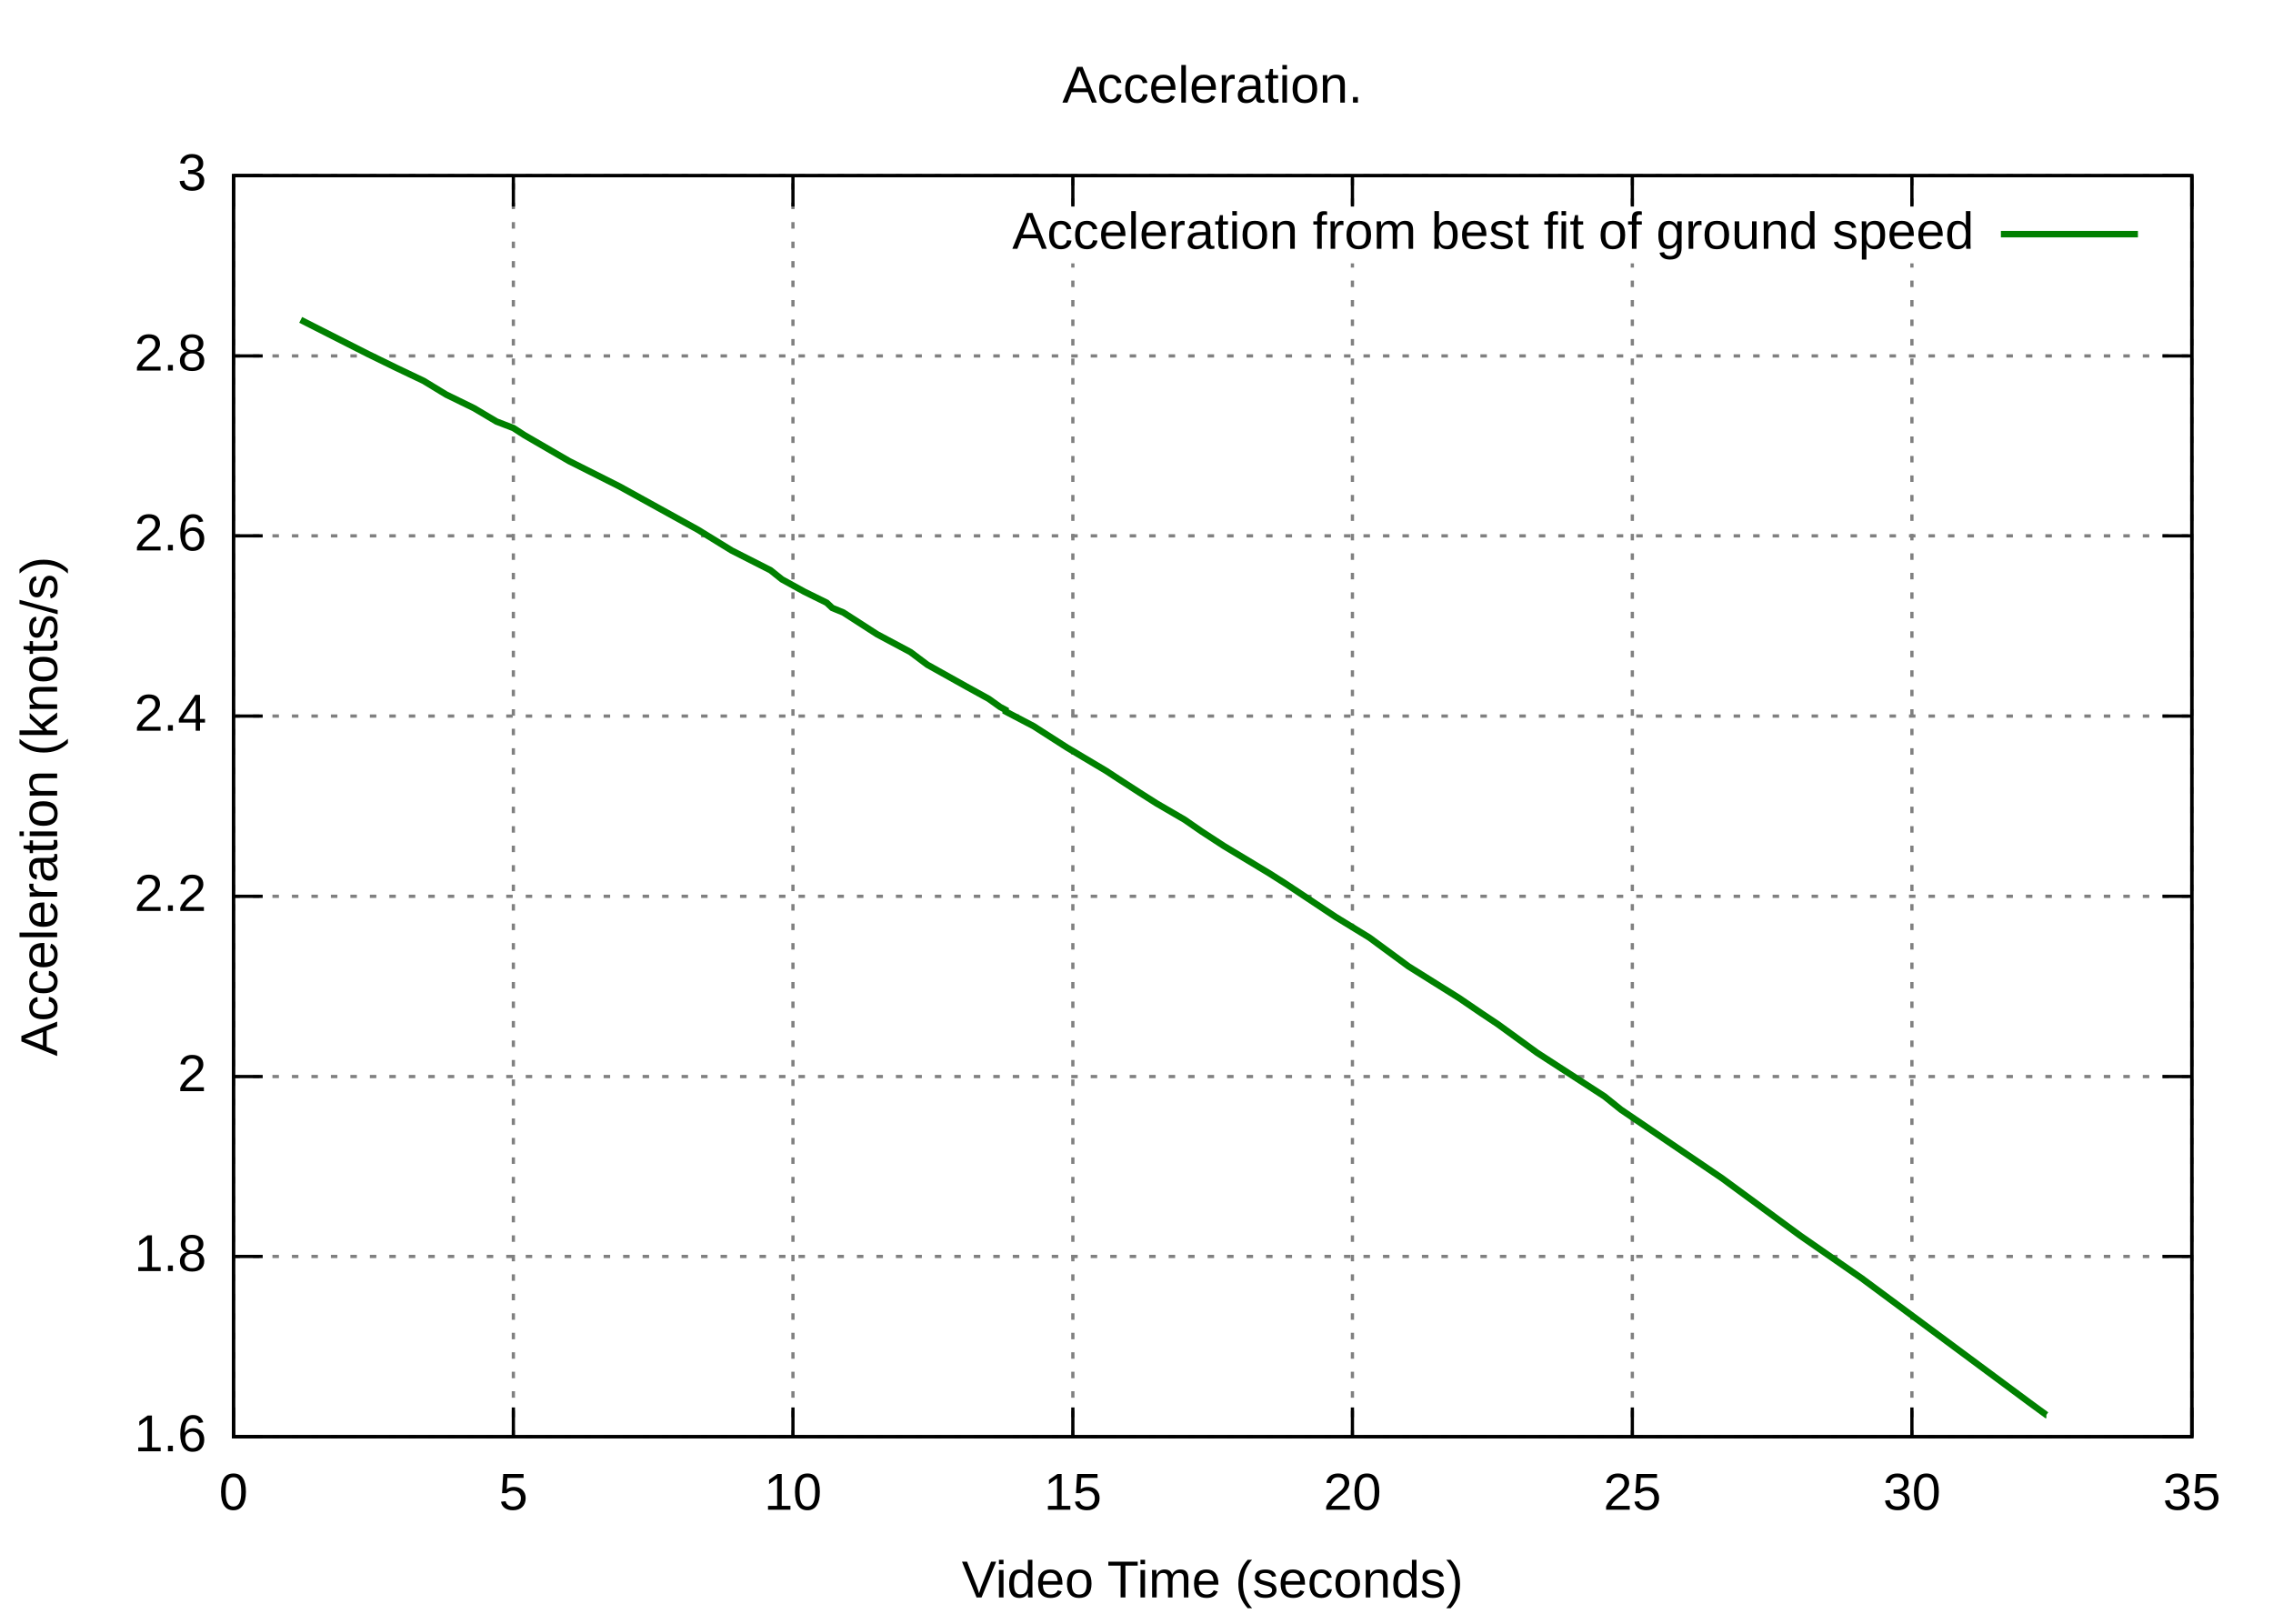
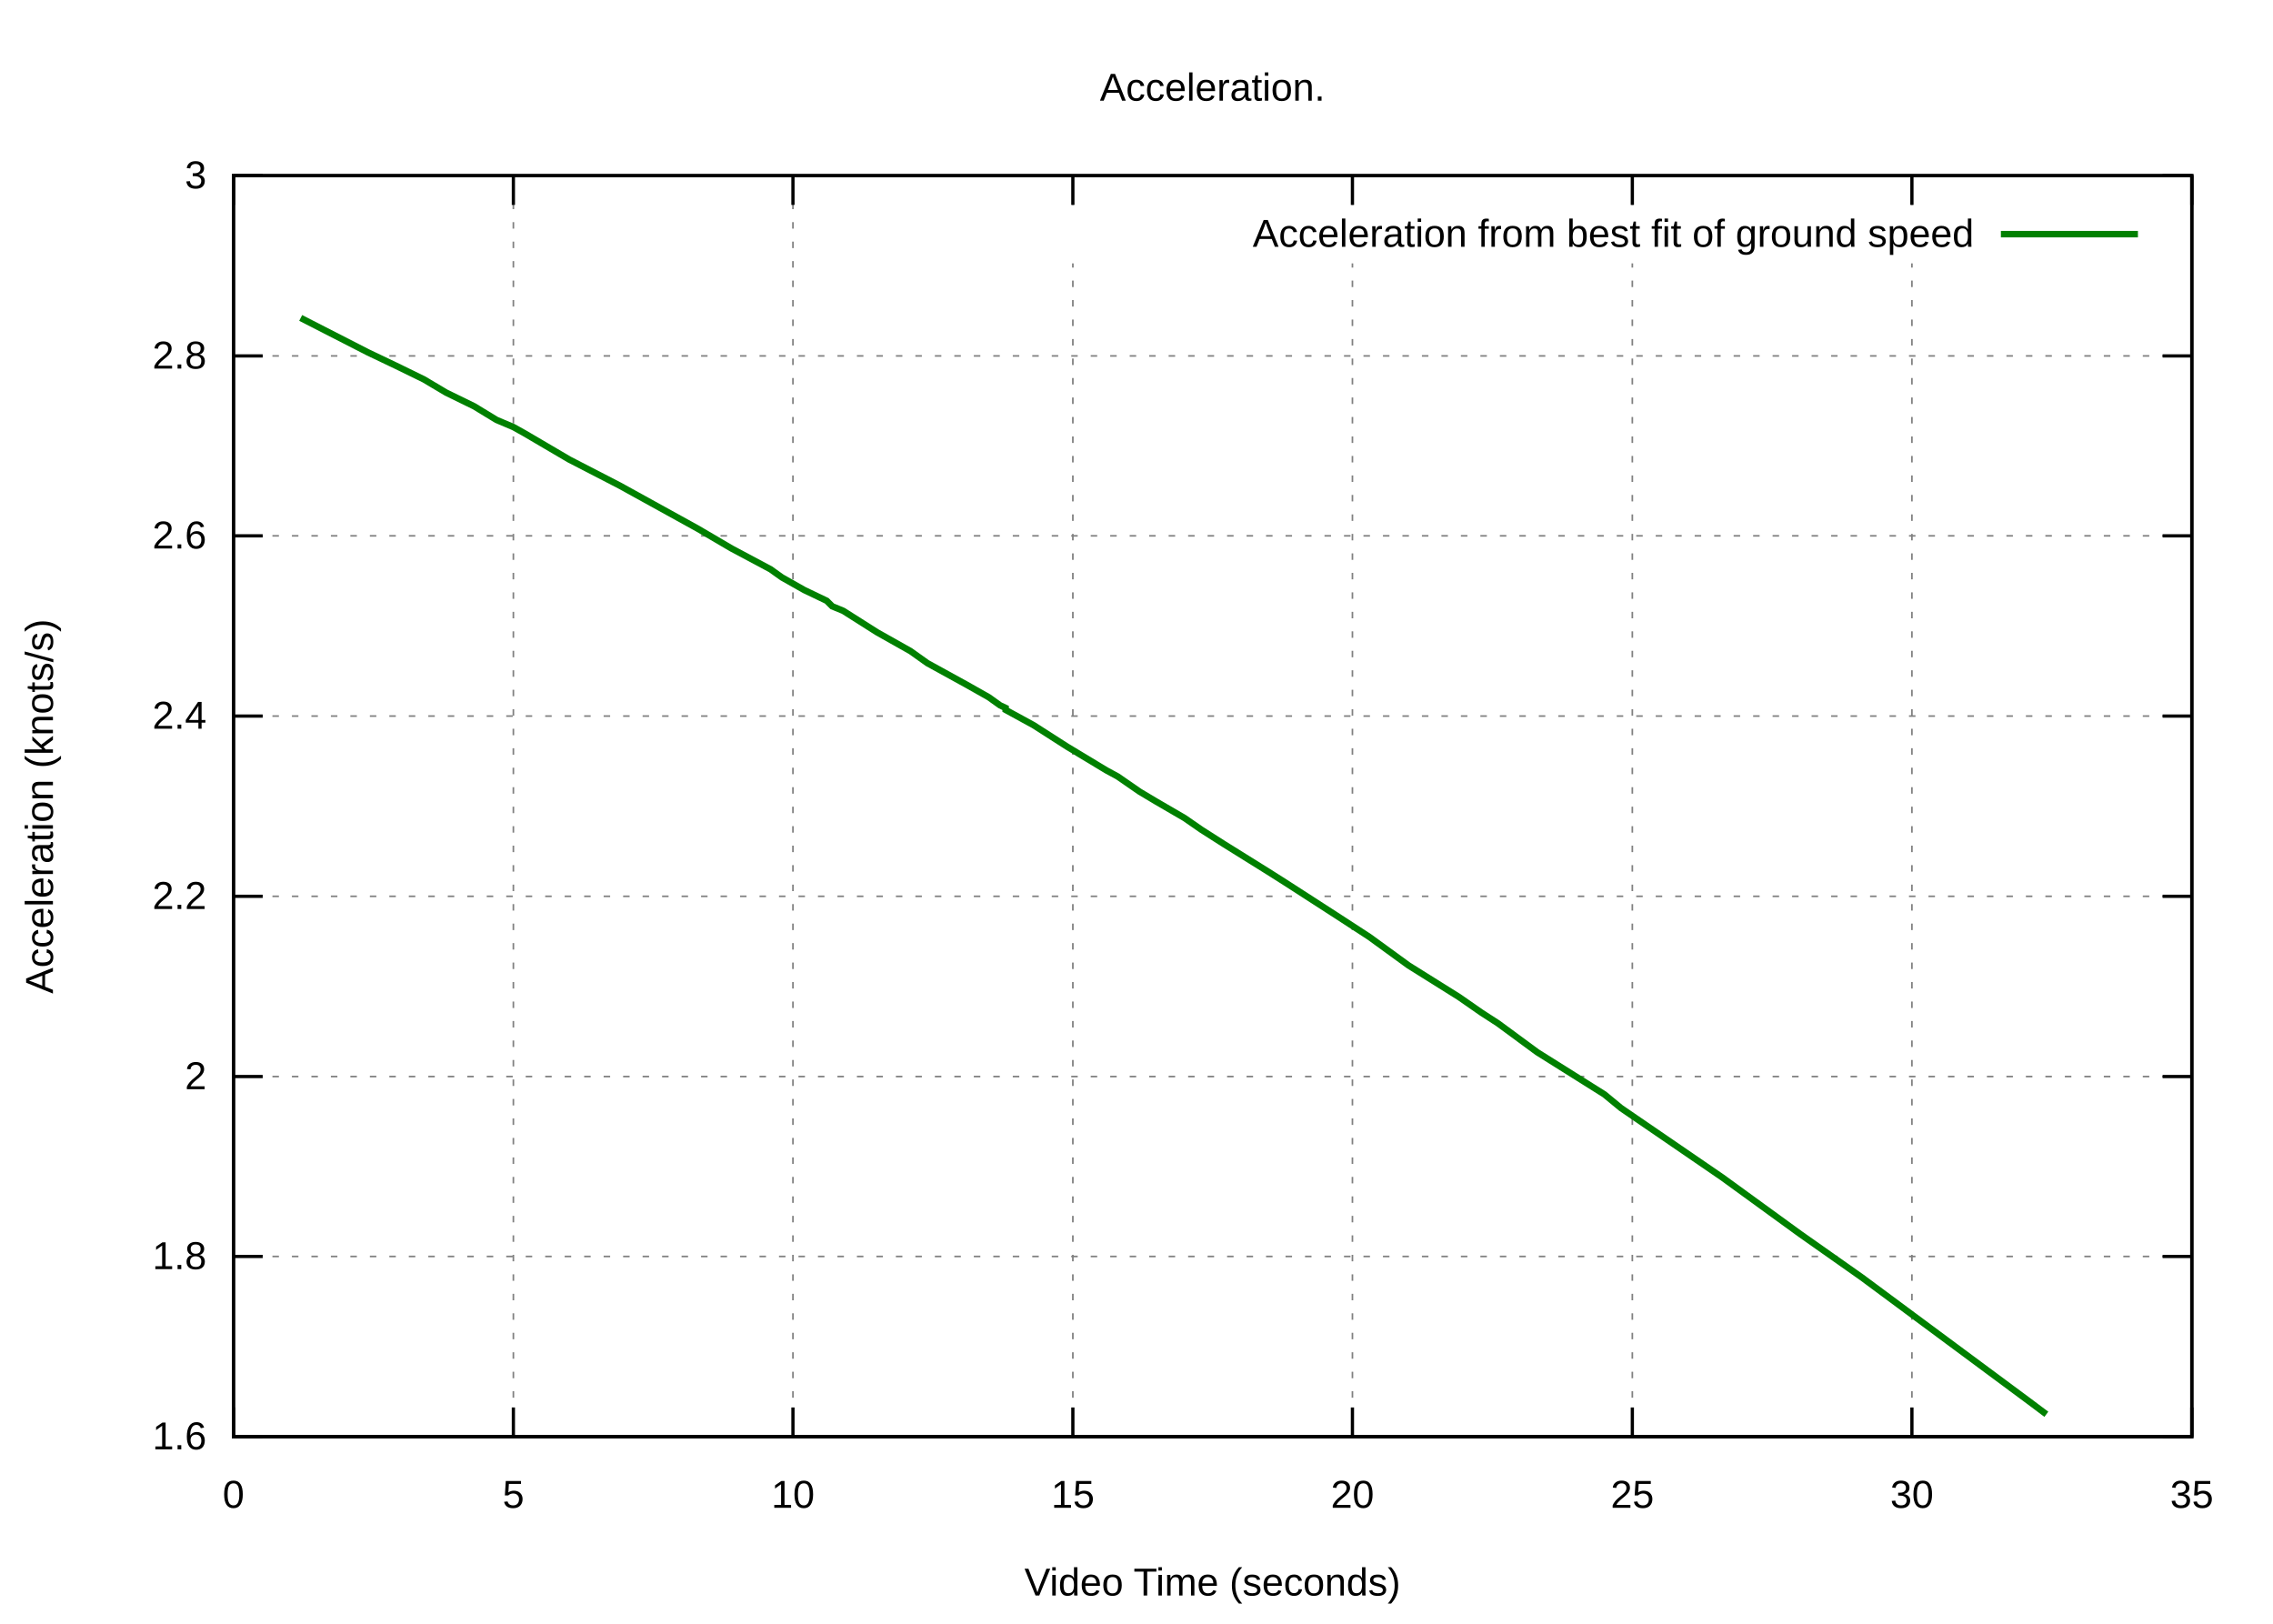
<svg xmlns="http://www.w3.org/2000/svg" xmlns:xlink="http://www.w3.org/1999/xlink" width="700" height="500" viewBox="0 0 700 500">
  <g id="gnuplot_canvas">
    <rect x="0" y="0" width="700" height="500" fill="none" />
    <defs>
-       <circle id="gpDot" r="0.5" stroke-width="0.5" />
+       <circle id="gpDot" r="0.5" stroke-width="0.5" stroke="currentColor" />
      <path id="gpPt0" stroke-width="0.222" stroke="currentColor" d="M-1,0 h2 M0,-1 v2" />
      <path id="gpPt1" stroke-width="0.222" stroke="currentColor" d="M-1,-1 L1,1 M1,-1 L-1,1" />
      <path id="gpPt2" stroke-width="0.222" stroke="currentColor" d="M-1,0 L1,0 M0,-1 L0,1 M-1,-1 L1,1 M-1,1 L1,-1" />
      <rect id="gpPt3" stroke-width="0.222" stroke="currentColor" x="-1" y="-1" width="2" height="2" />
      <rect id="gpPt4" stroke-width="0.222" stroke="currentColor" fill="currentColor" x="-1" y="-1" width="2" height="2" />
      <circle id="gpPt5" stroke-width="0.222" stroke="currentColor" cx="0" cy="0" r="1" />
      <use xlink:href="#gpPt5" id="gpPt6" fill="currentColor" stroke="none" />
      <path id="gpPt7" stroke-width="0.222" stroke="currentColor" d="M0,-1.33 L-1.33,0.67 L1.33,0.67 z" />
      <use xlink:href="#gpPt7" id="gpPt8" fill="currentColor" stroke="none" />
      <use xlink:href="#gpPt7" id="gpPt9" stroke="currentColor" transform="rotate(180)" />
      <use xlink:href="#gpPt9" id="gpPt10" fill="currentColor" stroke="none" />
      <use xlink:href="#gpPt3" id="gpPt11" stroke="currentColor" transform="rotate(45)" />
      <use xlink:href="#gpPt11" id="gpPt12" fill="currentColor" stroke="none" />
+       <path id="gpPt13" stroke-width="0.222" stroke="currentColor" d="M0,1.330 L1.265,0.411 L0.782,-1.067 L-0.782,-1.076 L-1.265,0.411 z" />
+       <use xlink:href="#gpPt13" id="gpPt14" fill="currentColor" stroke="none" />
+       <filter id="textbox" filterUnits="objectBoundingBox" x="0" y="0" height="1" width="1">
+         <feFlood flood-color="white" flood-opacity="1" result="bgnd" />
+         <feComposite in="SourceGraphic" in2="bgnd" operator="atop" />
+       </filter>
+       <filter id="greybox" filterUnits="objectBoundingBox" x="0" y="0" height="1" width="1">
+         <feFlood flood-color="lightgrey" flood-opacity="1" result="grey" />
+         <feComposite in="SourceGraphic" in2="grey" operator="atop" />
+       </filter>
    </defs>
-     <g style="fill:none; color:white; stroke:currentColor; stroke-width:1.00; stroke-linecap:butt; stroke-linejoin:miter">
- </g>
-     <g style="fill:none; color:black; stroke:currentColor; stroke-width:1.00; stroke-linecap:butt; stroke-linejoin:miter">
- </g>
-     <g style="fill:none; color:gray; stroke:currentColor; stroke-width:1.00; stroke-linecap:butt; stroke-linejoin:miter">
-       <path stroke="gray" stroke-dasharray=" 2,4" class="gridline" d="M71.9,442.4 L675.0,442.4  h0.01" />
-     </g>
-     <g style="fill:none; color:black; stroke:currentColor; stroke-width:1.00; stroke-linecap:butt; stroke-linejoin:miter">
-       <path stroke="black" d="M71.9,442.4 L80.9,442.4 M675.0,442.4 L666.0,442.4  h0.01" />
-       <g transform="translate(63.6,446.9)" style="stroke:none; fill:black; font-family:Arial; font-size:12.00pt; text-anchor:end">
-         <text> 1.6</text>
-       </g>
-     </g>
-     <g style="fill:none; color:gray; stroke:currentColor; stroke-width:1.00; stroke-linecap:butt; stroke-linejoin:miter">
-       <path stroke="gray" stroke-dasharray=" 2,4" class="gridline" d="M71.9,386.9 L675.0,386.9  h0.01" />
-     </g>
-     <g style="fill:none; color:black; stroke:currentColor; stroke-width:1.00; stroke-linecap:butt; stroke-linejoin:miter">
-       <path stroke="black" d="M71.9,386.9 L80.9,386.9 M675.0,386.9 L666.0,386.9  h0.01" />
-       <g transform="translate(63.6,391.4)" style="stroke:none; fill:black; font-family:Arial; font-size:12.00pt; text-anchor:end">
-         <text> 1.8</text>
-       </g>
-     </g>
-     <g style="fill:none; color:gray; stroke:currentColor; stroke-width:1.00; stroke-linecap:butt; stroke-linejoin:miter">
-       <path stroke="gray" stroke-dasharray=" 2,4" class="gridline" d="M71.9,331.5 L675.0,331.5  h0.01" />
-     </g>
-     <g style="fill:none; color:black; stroke:currentColor; stroke-width:1.00; stroke-linecap:butt; stroke-linejoin:miter">
-       <path stroke="black" d="M71.9,331.5 L80.9,331.5 M675.0,331.5 L666.0,331.5  h0.01" />
-       <g transform="translate(63.6,336.0)" style="stroke:none; fill:black; font-family:Arial; font-size:12.00pt; text-anchor:end">
-         <text> 2</text>
-       </g>
-     </g>
-     <g style="fill:none; color:gray; stroke:currentColor; stroke-width:1.00; stroke-linecap:butt; stroke-linejoin:miter">
-       <path stroke="gray" stroke-dasharray=" 2,4" class="gridline" d="M71.9,276.0 L675.0,276.0  h0.01" />
-     </g>
-     <g style="fill:none; color:black; stroke:currentColor; stroke-width:1.00; stroke-linecap:butt; stroke-linejoin:miter">
-       <path stroke="black" d="M71.9,276.0 L80.9,276.0 M675.0,276.0 L666.0,276.0  h0.01" />
-       <g transform="translate(63.6,280.5)" style="stroke:none; fill:black; font-family:Arial; font-size:12.00pt; text-anchor:end">
-         <text> 2.2</text>
-       </g>
-     </g>
-     <g style="fill:none; color:gray; stroke:currentColor; stroke-width:1.00; stroke-linecap:butt; stroke-linejoin:miter">
-       <path stroke="gray" stroke-dasharray=" 2,4" class="gridline" d="M71.9,220.5 L675.0,220.5  h0.01" />
-     </g>
-     <g style="fill:none; color:black; stroke:currentColor; stroke-width:1.00; stroke-linecap:butt; stroke-linejoin:miter">
-       <path stroke="black" d="M71.9,220.5 L80.9,220.5 M675.0,220.5 L666.0,220.5  h0.01" />
-       <g transform="translate(63.6,225.0)" style="stroke:none; fill:black; font-family:Arial; font-size:12.00pt; text-anchor:end">
-         <text> 2.4</text>
-       </g>
-     </g>
-     <g style="fill:none; color:gray; stroke:currentColor; stroke-width:1.00; stroke-linecap:butt; stroke-linejoin:miter">
-       <path stroke="gray" stroke-dasharray=" 2,4" class="gridline" d="M71.9,165.0 L675.0,165.0  h0.01" />
-     </g>
-     <g style="fill:none; color:black; stroke:currentColor; stroke-width:1.00; stroke-linecap:butt; stroke-linejoin:miter">
-       <path stroke="black" d="M71.9,165.0 L80.9,165.0 M675.0,165.0 L666.0,165.0  h0.01" />
-       <g transform="translate(63.6,169.5)" style="stroke:none; fill:black; font-family:Arial; font-size:12.00pt; text-anchor:end">
-         <text> 2.6</text>
-       </g>
-     </g>
-     <g style="fill:none; color:gray; stroke:currentColor; stroke-width:1.00; stroke-linecap:butt; stroke-linejoin:miter">
-       <path stroke="gray" stroke-dasharray=" 2,4" class="gridline" d="M71.9,109.6 L675.0,109.6  h0.01" />
-     </g>
-     <g style="fill:none; color:black; stroke:currentColor; stroke-width:1.00; stroke-linecap:butt; stroke-linejoin:miter">
-       <path stroke="black" d="M71.9,109.6 L80.9,109.6 M675.0,109.6 L666.0,109.6  h0.01" />
-       <g transform="translate(63.6,114.1)" style="stroke:none; fill:black; font-family:Arial; font-size:12.00pt; text-anchor:end">
-         <text> 2.8</text>
-       </g>
-     </g>
-     <g style="fill:none; color:gray; stroke:currentColor; stroke-width:1.00; stroke-linecap:butt; stroke-linejoin:miter">
-       <path stroke="gray" stroke-dasharray=" 2,4" class="gridline" d="M71.9,54.1 L675.0,54.1  h0.01" />
-     </g>
-     <g style="fill:none; color:black; stroke:currentColor; stroke-width:1.00; stroke-linecap:butt; stroke-linejoin:miter">
-       <path stroke="black" d="M71.9,54.1 L80.9,54.1 M675.0,54.1 L666.0,54.1  h0.01" />
-       <g transform="translate(63.6,58.6)" style="stroke:none; fill:black; font-family:Arial; font-size:12.00pt; text-anchor:end">
-         <text> 3</text>
-       </g>
-     </g>
-     <g style="fill:none; color:gray; stroke:currentColor; stroke-width:1.00; stroke-linecap:butt; stroke-linejoin:miter">
-       <path stroke="gray" stroke-dasharray=" 2,4" class="gridline" d="M71.9,442.4 L71.9,54.1  h0.01" />
-     </g>
-     <g style="fill:none; color:black; stroke:currentColor; stroke-width:1.00; stroke-linecap:butt; stroke-linejoin:miter">
-       <path stroke="black" d="M71.9,442.4 L71.9,433.4 M71.9,54.1 L71.9,63.1  h0.01" />
-       <g transform="translate(71.9,464.9)" style="stroke:none; fill:black; font-family:Arial; font-size:12.00pt; text-anchor:middle">
-         <text> 0</text>
-       </g>
-     </g>
-     <g style="fill:none; color:gray; stroke:currentColor; stroke-width:1.00; stroke-linecap:butt; stroke-linejoin:miter">
-       <path stroke="gray" stroke-dasharray=" 2,4" class="gridline" d="M158.1,442.4 L158.1,54.1  h0.01" />
-     </g>
-     <g style="fill:none; color:black; stroke:currentColor; stroke-width:1.00; stroke-linecap:butt; stroke-linejoin:miter">
-       <path stroke="black" d="M158.1,442.4 L158.1,433.4 M158.1,54.1 L158.1,63.1  h0.01" />
-       <g transform="translate(158.1,464.9)" style="stroke:none; fill:black; font-family:Arial; font-size:12.00pt; text-anchor:middle">
-         <text> 5</text>
-       </g>
-     </g>
-     <g style="fill:none; color:gray; stroke:currentColor; stroke-width:1.00; stroke-linecap:butt; stroke-linejoin:miter">
-       <path stroke="gray" stroke-dasharray=" 2,4" class="gridline" d="M244.2,442.4 L244.2,54.1  h0.01" />
-     </g>
-     <g style="fill:none; color:black; stroke:currentColor; stroke-width:1.00; stroke-linecap:butt; stroke-linejoin:miter">
-       <path stroke="black" d="M244.2,442.4 L244.2,433.4 M244.2,54.1 L244.2,63.1  h0.01" />
-       <g transform="translate(244.2,464.9)" style="stroke:none; fill:black; font-family:Arial; font-size:12.00pt; text-anchor:middle">
-         <text> 10</text>
-       </g>
-     </g>
-     <g style="fill:none; color:gray; stroke:currentColor; stroke-width:1.00; stroke-linecap:butt; stroke-linejoin:miter">
-       <path stroke="gray" stroke-dasharray=" 2,4" class="gridline" d="M330.4,442.4 L330.4,81.1 M330.4,63.1 L330.4,54.1  h0.01" />
-     </g>
-     <g style="fill:none; color:black; stroke:currentColor; stroke-width:1.00; stroke-linecap:butt; stroke-linejoin:miter">
-       <path stroke="black" d="M330.4,442.4 L330.4,433.4 M330.4,54.1 L330.4,63.1  h0.01" />
-       <g transform="translate(330.4,464.9)" style="stroke:none; fill:black; font-family:Arial; font-size:12.00pt; text-anchor:middle">
-         <text> 15</text>
-       </g>
-     </g>
-     <g style="fill:none; color:gray; stroke:currentColor; stroke-width:1.00; stroke-linecap:butt; stroke-linejoin:miter">
-       <path stroke="gray" stroke-dasharray=" 2,4" class="gridline" d="M416.5,442.4 L416.5,81.1 M416.5,63.1 L416.5,54.1  h0.01" />
-     </g>
-     <g style="fill:none; color:black; stroke:currentColor; stroke-width:1.00; stroke-linecap:butt; stroke-linejoin:miter">
-       <path stroke="black" d="M416.5,442.4 L416.5,433.4 M416.5,54.1 L416.5,63.1  h0.01" />
-       <g transform="translate(416.5,464.9)" style="stroke:none; fill:black; font-family:Arial; font-size:12.00pt; text-anchor:middle">
-         <text> 20</text>
-       </g>
-     </g>
-     <g style="fill:none; color:gray; stroke:currentColor; stroke-width:1.00; stroke-linecap:butt; stroke-linejoin:miter">
-       <path stroke="gray" stroke-dasharray=" 2,4" class="gridline" d="M502.7,442.4 L502.7,81.1 M502.7,63.1 L502.7,54.1  h0.01" />
-     </g>
-     <g style="fill:none; color:black; stroke:currentColor; stroke-width:1.00; stroke-linecap:butt; stroke-linejoin:miter">
-       <path stroke="black" d="M502.7,442.4 L502.7,433.4 M502.7,54.1 L502.7,63.1  h0.01" />
-       <g transform="translate(502.7,464.9)" style="stroke:none; fill:black; font-family:Arial; font-size:12.00pt; text-anchor:middle">
-         <text> 25</text>
-       </g>
-     </g>
-     <g style="fill:none; color:gray; stroke:currentColor; stroke-width:1.00; stroke-linecap:butt; stroke-linejoin:miter">
-       <path stroke="gray" stroke-dasharray=" 2,4" class="gridline" d="M588.8,442.4 L588.8,81.1 M588.8,63.1 L588.8,54.1  h0.01" />
-     </g>
-     <g style="fill:none; color:black; stroke:currentColor; stroke-width:1.00; stroke-linecap:butt; stroke-linejoin:miter">
-       <path stroke="black" d="M588.8,442.4 L588.8,433.4 M588.8,54.1 L588.8,63.1  h0.01" />
-       <g transform="translate(588.8,464.9)" style="stroke:none; fill:black; font-family:Arial; font-size:12.00pt; text-anchor:middle">
-         <text> 30</text>
-       </g>
-     </g>
-     <g style="fill:none; color:gray; stroke:currentColor; stroke-width:1.00; stroke-linecap:butt; stroke-linejoin:miter">
-       <path stroke="gray" stroke-dasharray=" 2,4" class="gridline" d="M675.0,442.4 L675.0,54.1  h0.01" />
-     </g>
-     <g style="fill:none; color:black; stroke:currentColor; stroke-width:1.00; stroke-linecap:butt; stroke-linejoin:miter">
-       <path stroke="black" d="M675.0,442.4 L675.0,433.4 M675.0,54.1 L675.0,63.1  h0.01" />
-       <g transform="translate(675.0,464.9)" style="stroke:none; fill:black; font-family:Arial; font-size:12.00pt; text-anchor:middle">
-         <text> 35</text>
-       </g>
-       <path stroke="black" d="M71.9,54.1 L71.9,442.4 L675.0,442.4 L675.0,54.1 L71.9,54.1 Z  h0.01" />
-       <g transform="translate(17.6,248.3) rotate(270)" style="stroke:none; fill:black; font-family:Arial; font-size:12.00pt; text-anchor:middle">
-         <text>Acceleration (knots/s)</text>
-       </g>
-       <g transform="translate(373.4,491.9)" style="stroke:none; fill:black; font-family:Arial; font-size:12.00pt; text-anchor:middle">
-         <text>Video Time (seconds)</text>
-       </g>
-       <g transform="translate(373.4,31.6)" style="stroke:none; fill:black; font-family:Arial; font-size:12.00pt; text-anchor:middle">
-         <text>Acceleration.</text>
+     <g fill="none" color="white" stroke="currentColor" stroke-width="1.00" stroke-linecap="butt" stroke-linejoin="miter">
+ </g>
+     <g fill="none" color="black" stroke="currentColor" stroke-width="1.00" stroke-linecap="butt" stroke-linejoin="miter">
+ </g>
+     <g fill="none" color="black" stroke="black" stroke-width="0.50" stroke-linecap="butt" stroke-linejoin="miter">
+ </g>
+     <g fill="none" color="gray" stroke="currentColor" stroke-width="0.50" stroke-linecap="butt" stroke-linejoin="miter">
+       <path stroke="gray" stroke-dasharray="2,4" class="gridline" d="M71.9,442.4 L675.0,442.4  " />
+     </g>
+     <g fill="none" color="gray" stroke="gray" stroke-width="1.00" stroke-linecap="butt" stroke-linejoin="miter">
+ </g>
+     <g fill="none" color="black" stroke="currentColor" stroke-width="1.00" stroke-linecap="butt" stroke-linejoin="miter">
+       <path stroke="black" d="M71.9,442.4 L80.9,442.4 M675.0,442.4 L666.0,442.4  " />
+       <g transform="translate(63.6,446.3)" stroke="none" fill="black" font-family="Arial" font-size="12.00" text-anchor="end">
+         <text>
+           <tspan font-family="Arial"> 1.6</tspan>
+         </text>
+       </g>
+     </g>
+     <g fill="none" color="black" stroke="currentColor" stroke-width="1.00" stroke-linecap="butt" stroke-linejoin="miter">
+ </g>
+     <g fill="none" color="black" stroke="black" stroke-width="0.50" stroke-linecap="butt" stroke-linejoin="miter">
+ </g>
+     <g fill="none" color="gray" stroke="currentColor" stroke-width="0.50" stroke-linecap="butt" stroke-linejoin="miter">
+       <path stroke="gray" stroke-dasharray="2,4" class="gridline" d="M71.9,386.9 L675.0,386.9  " />
+     </g>
+     <g fill="none" color="gray" stroke="gray" stroke-width="1.00" stroke-linecap="butt" stroke-linejoin="miter">
+ </g>
+     <g fill="none" color="black" stroke="currentColor" stroke-width="1.00" stroke-linecap="butt" stroke-linejoin="miter">
+       <path stroke="black" d="M71.9,386.9 L80.9,386.9 M675.0,386.9 L666.0,386.9  " />
+       <g transform="translate(63.6,390.8)" stroke="none" fill="black" font-family="Arial" font-size="12.00" text-anchor="end">
+         <text>
+           <tspan font-family="Arial"> 1.8</tspan>
+         </text>
+       </g>
+     </g>
+     <g fill="none" color="black" stroke="currentColor" stroke-width="1.00" stroke-linecap="butt" stroke-linejoin="miter">
+ </g>
+     <g fill="none" color="black" stroke="black" stroke-width="0.50" stroke-linecap="butt" stroke-linejoin="miter">
+ </g>
+     <g fill="none" color="gray" stroke="currentColor" stroke-width="0.50" stroke-linecap="butt" stroke-linejoin="miter">
+       <path stroke="gray" stroke-dasharray="2,4" class="gridline" d="M71.9,331.5 L675.0,331.5  " />
+     </g>
+     <g fill="none" color="gray" stroke="gray" stroke-width="1.00" stroke-linecap="butt" stroke-linejoin="miter">
+ </g>
+     <g fill="none" color="black" stroke="currentColor" stroke-width="1.00" stroke-linecap="butt" stroke-linejoin="miter">
+       <path stroke="black" d="M71.9,331.5 L80.9,331.5 M675.0,331.5 L666.0,331.5  " />
+       <g transform="translate(63.6,335.4)" stroke="none" fill="black" font-family="Arial" font-size="12.00" text-anchor="end">
+         <text>
+           <tspan font-family="Arial"> 2</tspan>
+         </text>
+       </g>
+     </g>
+     <g fill="none" color="black" stroke="currentColor" stroke-width="1.00" stroke-linecap="butt" stroke-linejoin="miter">
+ </g>
+     <g fill="none" color="black" stroke="black" stroke-width="0.50" stroke-linecap="butt" stroke-linejoin="miter">
+ </g>
+     <g fill="none" color="gray" stroke="currentColor" stroke-width="0.50" stroke-linecap="butt" stroke-linejoin="miter">
+       <path stroke="gray" stroke-dasharray="2,4" class="gridline" d="M71.9,276.0 L675.0,276.0  " />
+     </g>
+     <g fill="none" color="gray" stroke="gray" stroke-width="1.00" stroke-linecap="butt" stroke-linejoin="miter">
+ </g>
+     <g fill="none" color="black" stroke="currentColor" stroke-width="1.00" stroke-linecap="butt" stroke-linejoin="miter">
+       <path stroke="black" d="M71.9,276.0 L80.9,276.0 M675.0,276.0 L666.0,276.0  " />
+       <g transform="translate(63.6,279.9)" stroke="none" fill="black" font-family="Arial" font-size="12.00" text-anchor="end">
+         <text>
+           <tspan font-family="Arial"> 2.2</tspan>
+         </text>
+       </g>
+     </g>
+     <g fill="none" color="black" stroke="currentColor" stroke-width="1.00" stroke-linecap="butt" stroke-linejoin="miter">
+ </g>
+     <g fill="none" color="black" stroke="black" stroke-width="0.50" stroke-linecap="butt" stroke-linejoin="miter">
+ </g>
+     <g fill="none" color="gray" stroke="currentColor" stroke-width="0.50" stroke-linecap="butt" stroke-linejoin="miter">
+       <path stroke="gray" stroke-dasharray="2,4" class="gridline" d="M71.9,220.5 L675.0,220.5  " />
+     </g>
+     <g fill="none" color="gray" stroke="gray" stroke-width="1.00" stroke-linecap="butt" stroke-linejoin="miter">
+ </g>
+     <g fill="none" color="black" stroke="currentColor" stroke-width="1.00" stroke-linecap="butt" stroke-linejoin="miter">
+       <path stroke="black" d="M71.9,220.5 L80.9,220.5 M675.0,220.5 L666.0,220.5  " />
+       <g transform="translate(63.6,224.4)" stroke="none" fill="black" font-family="Arial" font-size="12.00" text-anchor="end">
+         <text>
+           <tspan font-family="Arial"> 2.4</tspan>
+         </text>
+       </g>
+     </g>
+     <g fill="none" color="black" stroke="currentColor" stroke-width="1.00" stroke-linecap="butt" stroke-linejoin="miter">
+ </g>
+     <g fill="none" color="black" stroke="black" stroke-width="0.50" stroke-linecap="butt" stroke-linejoin="miter">
+ </g>
+     <g fill="none" color="gray" stroke="currentColor" stroke-width="0.50" stroke-linecap="butt" stroke-linejoin="miter">
+       <path stroke="gray" stroke-dasharray="2,4" class="gridline" d="M71.9,165.0 L675.0,165.0  " />
+     </g>
+     <g fill="none" color="gray" stroke="gray" stroke-width="1.00" stroke-linecap="butt" stroke-linejoin="miter">
+ </g>
+     <g fill="none" color="black" stroke="currentColor" stroke-width="1.00" stroke-linecap="butt" stroke-linejoin="miter">
+       <path stroke="black" d="M71.9,165.0 L80.9,165.0 M675.0,165.0 L666.0,165.0  " />
+       <g transform="translate(63.6,168.9)" stroke="none" fill="black" font-family="Arial" font-size="12.00" text-anchor="end">
+         <text>
+           <tspan font-family="Arial"> 2.6</tspan>
+         </text>
+       </g>
+     </g>
+     <g fill="none" color="black" stroke="currentColor" stroke-width="1.00" stroke-linecap="butt" stroke-linejoin="miter">
+ </g>
+     <g fill="none" color="black" stroke="black" stroke-width="0.50" stroke-linecap="butt" stroke-linejoin="miter">
+ </g>
+     <g fill="none" color="gray" stroke="currentColor" stroke-width="0.50" stroke-linecap="butt" stroke-linejoin="miter">
+       <path stroke="gray" stroke-dasharray="2,4" class="gridline" d="M71.9,109.6 L675.0,109.6  " />
+     </g>
+     <g fill="none" color="gray" stroke="gray" stroke-width="1.00" stroke-linecap="butt" stroke-linejoin="miter">
+ </g>
+     <g fill="none" color="black" stroke="currentColor" stroke-width="1.00" stroke-linecap="butt" stroke-linejoin="miter">
+       <path stroke="black" d="M71.9,109.6 L80.9,109.6 M675.0,109.6 L666.0,109.6  " />
+       <g transform="translate(63.6,113.5)" stroke="none" fill="black" font-family="Arial" font-size="12.00" text-anchor="end">
+         <text>
+           <tspan font-family="Arial"> 2.8</tspan>
+         </text>
+       </g>
+     </g>
+     <g fill="none" color="black" stroke="currentColor" stroke-width="1.00" stroke-linecap="butt" stroke-linejoin="miter">
+ </g>
+     <g fill="none" color="black" stroke="black" stroke-width="0.50" stroke-linecap="butt" stroke-linejoin="miter">
+ </g>
+     <g fill="none" color="gray" stroke="currentColor" stroke-width="0.50" stroke-linecap="butt" stroke-linejoin="miter">
+       <path stroke="gray" stroke-dasharray="2,4" class="gridline" d="M71.9,54.1 L675.0,54.1  " />
+     </g>
+     <g fill="none" color="gray" stroke="gray" stroke-width="1.00" stroke-linecap="butt" stroke-linejoin="miter">
+ </g>
+     <g fill="none" color="black" stroke="currentColor" stroke-width="1.00" stroke-linecap="butt" stroke-linejoin="miter">
+       <path stroke="black" d="M71.9,54.1 L80.9,54.1 M675.0,54.1 L666.0,54.1  " />
+       <g transform="translate(63.6,58.0)" stroke="none" fill="black" font-family="Arial" font-size="12.00" text-anchor="end">
+         <text>
+           <tspan font-family="Arial"> 3</tspan>
+         </text>
+       </g>
+     </g>
+     <g fill="none" color="black" stroke="currentColor" stroke-width="1.00" stroke-linecap="butt" stroke-linejoin="miter">
+ </g>
+     <g fill="none" color="black" stroke="black" stroke-width="0.50" stroke-linecap="butt" stroke-linejoin="miter">
+ </g>
+     <g fill="none" color="gray" stroke="currentColor" stroke-width="0.50" stroke-linecap="butt" stroke-linejoin="miter">
+       <path stroke="gray" stroke-dasharray="2,4" class="gridline" d="M71.9,442.4 L71.9,54.1  " />
+     </g>
+     <g fill="none" color="gray" stroke="gray" stroke-width="1.00" stroke-linecap="butt" stroke-linejoin="miter">
+ </g>
+     <g fill="none" color="black" stroke="currentColor" stroke-width="1.00" stroke-linecap="butt" stroke-linejoin="miter">
+       <path stroke="black" d="M71.9,442.4 L71.9,433.4 M71.9,54.1 L71.9,63.1  " />
+       <g transform="translate(71.9,464.3)" stroke="none" fill="black" font-family="Arial" font-size="12.00" text-anchor="middle">
+         <text>
+           <tspan font-family="Arial"> 0</tspan>
+         </text>
+       </g>
+     </g>
+     <g fill="none" color="black" stroke="currentColor" stroke-width="1.00" stroke-linecap="butt" stroke-linejoin="miter">
+ </g>
+     <g fill="none" color="black" stroke="black" stroke-width="0.50" stroke-linecap="butt" stroke-linejoin="miter">
+ </g>
+     <g fill="none" color="gray" stroke="currentColor" stroke-width="0.50" stroke-linecap="butt" stroke-linejoin="miter">
+       <path stroke="gray" stroke-dasharray="2,4" class="gridline" d="M158.1,442.4 L158.1,54.1  " />
+     </g>
+     <g fill="none" color="gray" stroke="gray" stroke-width="1.00" stroke-linecap="butt" stroke-linejoin="miter">
+ </g>
+     <g fill="none" color="black" stroke="currentColor" stroke-width="1.00" stroke-linecap="butt" stroke-linejoin="miter">
+       <path stroke="black" d="M158.1,442.4 L158.1,433.4 M158.1,54.1 L158.1,63.1  " />
+       <g transform="translate(158.1,464.3)" stroke="none" fill="black" font-family="Arial" font-size="12.00" text-anchor="middle">
+         <text>
+           <tspan font-family="Arial"> 5</tspan>
+         </text>
+       </g>
+     </g>
+     <g fill="none" color="black" stroke="currentColor" stroke-width="1.00" stroke-linecap="butt" stroke-linejoin="miter">
+ </g>
+     <g fill="none" color="black" stroke="black" stroke-width="0.50" stroke-linecap="butt" stroke-linejoin="miter">
+ </g>
+     <g fill="none" color="gray" stroke="currentColor" stroke-width="0.50" stroke-linecap="butt" stroke-linejoin="miter">
+       <path stroke="gray" stroke-dasharray="2,4" class="gridline" d="M244.2,442.4 L244.2,54.1  " />
+     </g>
+     <g fill="none" color="gray" stroke="gray" stroke-width="1.00" stroke-linecap="butt" stroke-linejoin="miter">
+ </g>
+     <g fill="none" color="black" stroke="currentColor" stroke-width="1.00" stroke-linecap="butt" stroke-linejoin="miter">
+       <path stroke="black" d="M244.2,442.4 L244.2,433.4 M244.2,54.1 L244.2,63.1  " />
+       <g transform="translate(244.2,464.3)" stroke="none" fill="black" font-family="Arial" font-size="12.00" text-anchor="middle">
+         <text>
+           <tspan font-family="Arial"> 10</tspan>
+         </text>
+       </g>
+     </g>
+     <g fill="none" color="black" stroke="currentColor" stroke-width="1.00" stroke-linecap="butt" stroke-linejoin="miter">
+ </g>
+     <g fill="none" color="black" stroke="black" stroke-width="0.50" stroke-linecap="butt" stroke-linejoin="miter">
+ </g>
+     <g fill="none" color="gray" stroke="currentColor" stroke-width="0.50" stroke-linecap="butt" stroke-linejoin="miter">
+       <path stroke="gray" stroke-dasharray="2,4" class="gridline" d="M330.4,442.4 L330.4,81.1 M330.4,63.1 L330.4,54.1  " />
+     </g>
+     <g fill="none" color="gray" stroke="gray" stroke-width="1.00" stroke-linecap="butt" stroke-linejoin="miter">
+ </g>
+     <g fill="none" color="black" stroke="currentColor" stroke-width="1.00" stroke-linecap="butt" stroke-linejoin="miter">
+       <path stroke="black" d="M330.4,442.4 L330.4,433.4 M330.4,54.1 L330.4,63.1  " />
+       <g transform="translate(330.4,464.3)" stroke="none" fill="black" font-family="Arial" font-size="12.00" text-anchor="middle">
+         <text>
+           <tspan font-family="Arial"> 15</tspan>
+         </text>
+       </g>
+     </g>
+     <g fill="none" color="black" stroke="currentColor" stroke-width="1.00" stroke-linecap="butt" stroke-linejoin="miter">
+ </g>
+     <g fill="none" color="black" stroke="black" stroke-width="0.50" stroke-linecap="butt" stroke-linejoin="miter">
+ </g>
+     <g fill="none" color="gray" stroke="currentColor" stroke-width="0.50" stroke-linecap="butt" stroke-linejoin="miter">
+       <path stroke="gray" stroke-dasharray="2,4" class="gridline" d="M416.5,442.4 L416.5,81.1 M416.5,63.1 L416.5,54.1  " />
+     </g>
+     <g fill="none" color="gray" stroke="gray" stroke-width="1.00" stroke-linecap="butt" stroke-linejoin="miter">
+ </g>
+     <g fill="none" color="black" stroke="currentColor" stroke-width="1.00" stroke-linecap="butt" stroke-linejoin="miter">
+       <path stroke="black" d="M416.5,442.4 L416.5,433.4 M416.5,54.1 L416.5,63.1  " />
+       <g transform="translate(416.5,464.3)" stroke="none" fill="black" font-family="Arial" font-size="12.00" text-anchor="middle">
+         <text>
+           <tspan font-family="Arial"> 20</tspan>
+         </text>
+       </g>
+     </g>
+     <g fill="none" color="black" stroke="currentColor" stroke-width="1.00" stroke-linecap="butt" stroke-linejoin="miter">
+ </g>
+     <g fill="none" color="black" stroke="black" stroke-width="0.50" stroke-linecap="butt" stroke-linejoin="miter">
+ </g>
+     <g fill="none" color="gray" stroke="currentColor" stroke-width="0.50" stroke-linecap="butt" stroke-linejoin="miter">
+       <path stroke="gray" stroke-dasharray="2,4" class="gridline" d="M502.7,442.4 L502.7,81.1 M502.7,63.1 L502.7,54.1  " />
+     </g>
+     <g fill="none" color="gray" stroke="gray" stroke-width="1.00" stroke-linecap="butt" stroke-linejoin="miter">
+ </g>
+     <g fill="none" color="black" stroke="currentColor" stroke-width="1.00" stroke-linecap="butt" stroke-linejoin="miter">
+       <path stroke="black" d="M502.7,442.4 L502.7,433.4 M502.7,54.1 L502.7,63.1  " />
+       <g transform="translate(502.7,464.3)" stroke="none" fill="black" font-family="Arial" font-size="12.00" text-anchor="middle">
+         <text>
+           <tspan font-family="Arial"> 25</tspan>
+         </text>
+       </g>
+     </g>
+     <g fill="none" color="black" stroke="currentColor" stroke-width="1.00" stroke-linecap="butt" stroke-linejoin="miter">
+ </g>
+     <g fill="none" color="black" stroke="black" stroke-width="0.50" stroke-linecap="butt" stroke-linejoin="miter">
+ </g>
+     <g fill="none" color="gray" stroke="currentColor" stroke-width="0.50" stroke-linecap="butt" stroke-linejoin="miter">
+       <path stroke="gray" stroke-dasharray="2,4" class="gridline" d="M588.8,442.4 L588.8,81.1 M588.8,63.1 L588.8,54.1  " />
+     </g>
+     <g fill="none" color="gray" stroke="gray" stroke-width="1.00" stroke-linecap="butt" stroke-linejoin="miter">
+ </g>
+     <g fill="none" color="black" stroke="currentColor" stroke-width="1.00" stroke-linecap="butt" stroke-linejoin="miter">
+       <path stroke="black" d="M588.8,442.4 L588.8,433.4 M588.8,54.1 L588.8,63.1  " />
+       <g transform="translate(588.8,464.3)" stroke="none" fill="black" font-family="Arial" font-size="12.00" text-anchor="middle">
+         <text>
+           <tspan font-family="Arial"> 30</tspan>
+         </text>
+       </g>
+     </g>
+     <g fill="none" color="black" stroke="currentColor" stroke-width="1.00" stroke-linecap="butt" stroke-linejoin="miter">
+ </g>
+     <g fill="none" color="black" stroke="black" stroke-width="0.50" stroke-linecap="butt" stroke-linejoin="miter">
+ </g>
+     <g fill="none" color="gray" stroke="currentColor" stroke-width="0.50" stroke-linecap="butt" stroke-linejoin="miter">
+       <path stroke="gray" stroke-dasharray="2,4" class="gridline" d="M675.0,442.4 L675.0,54.1  " />
+     </g>
+     <g fill="none" color="gray" stroke="gray" stroke-width="1.00" stroke-linecap="butt" stroke-linejoin="miter">
+ </g>
+     <g fill="none" color="black" stroke="currentColor" stroke-width="1.00" stroke-linecap="butt" stroke-linejoin="miter">
+       <path stroke="black" d="M675.0,442.4 L675.0,433.4 M675.0,54.1 L675.0,63.1  " />
+       <g transform="translate(675.0,464.3)" stroke="none" fill="black" font-family="Arial" font-size="12.00" text-anchor="middle">
+         <text>
+           <tspan font-family="Arial"> 35</tspan>
+         </text>
+       </g>
+     </g>
+     <g fill="none" color="black" stroke="currentColor" stroke-width="1.00" stroke-linecap="butt" stroke-linejoin="miter">
+ </g>
+     <g fill="none" color="black" stroke="currentColor" stroke-width="1.00" stroke-linecap="butt" stroke-linejoin="miter">
+       <path stroke="black" d="M71.9,54.1 L71.9,442.4 L675.0,442.4 L675.0,54.1 L71.9,54.1 Z  " />
+     </g>
+     <g fill="none" color="black" stroke="currentColor" stroke-width="1.00" stroke-linecap="butt" stroke-linejoin="miter">
+       <g transform="translate(16.3,248.3) rotate(270)" stroke="none" fill="black" font-family="Arial" font-size="12.00" text-anchor="middle">
+         <text>
+           <tspan font-family="Arial">Acceleration (knots/s)</tspan>
+         </text>
+       </g>
+     </g>
+     <g fill="none" color="black" stroke="currentColor" stroke-width="1.00" stroke-linecap="butt" stroke-linejoin="miter">
+       <g transform="translate(373.4,491.3)" stroke="none" fill="black" font-family="Arial" font-size="12.00" text-anchor="middle">
+         <text>
+           <tspan font-family="Arial">Video Time (seconds)</tspan>
+         </text>
+       </g>
+     </g>
+     <g fill="none" color="black" stroke="currentColor" stroke-width="1.00" stroke-linecap="butt" stroke-linejoin="miter">
+       <g transform="translate(373.4,31.0)" stroke="none" fill="black" font-family="Arial" font-size="12.00" text-anchor="middle">
+         <text>
+           <tspan font-family="Arial">Acceleration.</tspan>
+         </text>
      </g>
    </g>
    <g id="gnuplot_plot_1">
-       <g style="fill:none; color:white; stroke:black; stroke-width:2.00; stroke-linecap:butt; stroke-linejoin:miter">
- </g>
-       <g style="fill:none; color:green; stroke:currentColor; stroke-width:2.00; stroke-linecap:butt; stroke-linejoin:miter">
-         <g transform="translate(607.9,76.6)" style="stroke:none; fill:black; font-family:Arial; font-size:12.00pt; text-anchor:end">
-           <text>Acceleration from best fit of ground speed</text>
+       <g fill="none" color="white" stroke="black" stroke-width="2.00" stroke-linecap="butt" stroke-linejoin="miter">
+ </g>
+       <g fill="none" color="black" stroke="currentColor" stroke-width="2.00" stroke-linecap="butt" stroke-linejoin="miter">
+         <g transform="translate(607.9,76.0)" stroke="none" fill="black" font-family="Arial" font-size="12.00" text-anchor="end">
+           <text>
+             <tspan font-family="Arial">Acceleration from best fit of ground speed</tspan>
+           </text>
        </g>
-         <path d="M616.2,72.1 L658.4,72.1 M92.6,98.5 L113.3,109.0 L121.9,113.2 L130.5,117.3 L137.4,121.5 L146.0,125.7    L152.9,129.8 L158.1,131.8 L161.5,134.0 L175.3,142.0 L190.8,149.8 L214.9,163.1 L225.3,169.5 L237.3,175.6    L240.8,178.4 L247.7,182.2 L254.6,185.6 L256.3,187.2 L259.7,188.6 L270.1,195.3 L280.4,200.8 L285.6,204.7    L297.6,211.4 L304.5,215.2 L308.0,217.7 L309.7,218.6 L309.7,219.1 L318.3,223.6 L328.6,230.2 L340.7,237.4    L344.2,239.7 L351.0,244.1 L356.2,247.4 L364.8,252.4 L370.0,256.0 L376.9,260.5 L390.7,268.8 L395.9,272.1    L411.4,282.4 L421.7,288.7 L433.8,297.6 L449.3,307.3 L456.2,312.0 L461.3,315.4 L473.4,324.2 L494.1,337.6    L499.2,341.7 L530.3,362.8 L554.4,380.5 L573.3,393.6 L625.0,431.9 L630.2,435.7  h0.01" />
-       </g>
-     </g>
-     <g style="fill:none; color:white; stroke:currentColor; stroke-width:1.00; stroke-linecap:butt; stroke-linejoin:miter">
- </g>
-     <g style="fill:none; color:black; stroke:currentColor; stroke-width:1.00; stroke-linecap:butt; stroke-linejoin:miter">
-       <path stroke="black" d="M71.9,54.1 L71.9,442.4 L675.0,442.4 L675.0,54.1 L71.9,54.1 Z  h0.01" />
-     </g>
+       </g>
+       <g fill="none" color="black" stroke="currentColor" stroke-width="2.00" stroke-linecap="butt" stroke-linejoin="miter">
+         <path stroke="green" d="M616.2,72.1 L658.4,72.1 M92.6,97.9 L113.3,108.5 L121.9,112.6 L130.5,116.8 L137.4,120.9 L146.0,125.1   L152.9,129.3 L158.1,131.5 L161.5,133.4 L175.3,141.5 L190.8,149.5 L214.9,162.8 L225.3,168.9 L237.3,175.3   L240.8,177.8 L247.7,181.7 L254.6,185.0 L256.3,186.7 L259.7,188.1 L270.1,194.7 L280.4,200.5 L285.6,204.2   L297.6,210.8 L304.5,214.7 L308.0,217.2 L309.7,218.0 L309.7,218.6 L318.3,223.3 L328.6,229.9 L340.7,237.2   L344.2,239.1 L351.0,243.8 L356.2,246.9 L364.8,251.9 L370.0,255.5 L376.9,259.9 L390.7,268.5 L395.9,271.8   L411.4,281.8 L421.7,288.5 L433.8,297.3 L449.3,307.0 L456.2,311.8 L461.3,315.1 L473.4,324.0 L494.1,337.0   L499.2,341.2 L530.3,362.5 L554.4,380.0 L573.3,393.3 L625.0,431.6 L630.2,435.5  " />
+       </g>
+     </g>
+     <g fill="none" color="black" stroke="currentColor" stroke-width="2.00" stroke-linecap="butt" stroke-linejoin="miter">
+ </g>
+     <g fill="none" color="black" stroke="black" stroke-width="1.00" stroke-linecap="butt" stroke-linejoin="miter">
+ </g>
+     <g fill="none" color="black" stroke="currentColor" stroke-width="1.00" stroke-linecap="butt" stroke-linejoin="miter">
+       <path stroke="black" d="M71.9,54.1 L71.9,442.4 L675.0,442.4 L675.0,54.1 L71.9,54.1 Z  " />
+     </g>
+     <g fill="none" color="black" stroke="currentColor" stroke-width="1.00" stroke-linecap="butt" stroke-linejoin="miter">
+ </g>
  </g>
</svg>
